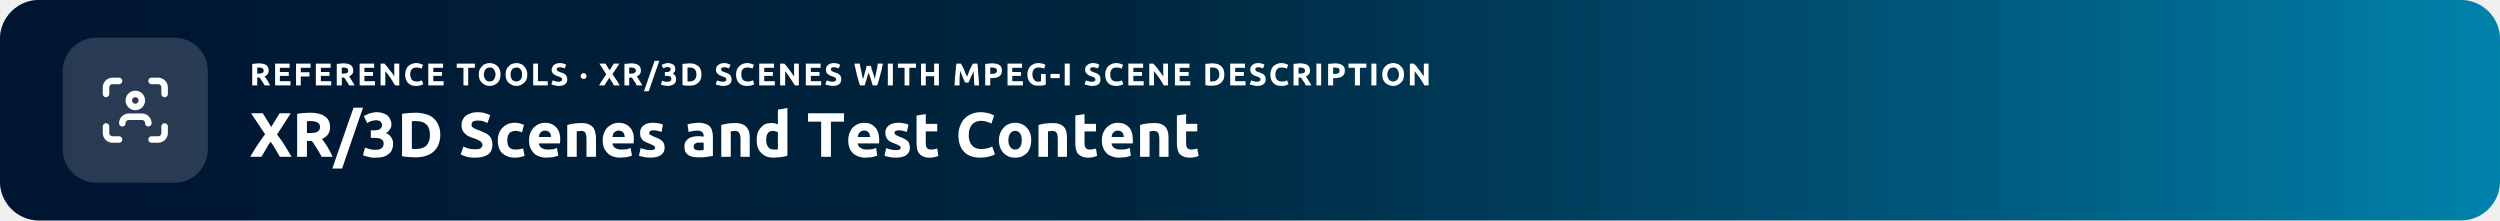
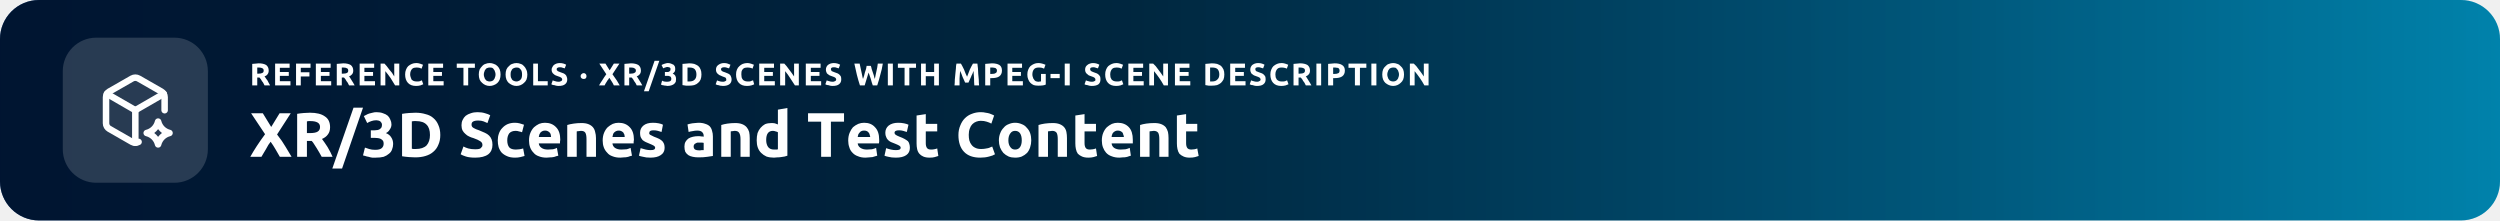
<svg xmlns="http://www.w3.org/2000/svg" width="896" height="79" viewBox="0 0 896 79" role="img" aria-label="Reference Tools · XR/3D Scenes with MPEG-I Scene Description: XR/3D Scenes and Test Content">
  <defs>
    <linearGradient id="brand" x1="0" y1="0" x2="1" y2="0">
      <stop offset="0" stop-color="#003580" />
      <stop offset="1" stop-color="#00a0d2" />
    </linearGradient>
    <linearGradient id="shade" x1="0" y1="0" x2="1" y2="0">
      <stop offset="0" stop-color="#000" stop-opacity="0.62" />
      <stop offset="0.45" stop-color="#000" stop-opacity="0.62" />
      <stop offset="1" stop-color="#000" stop-opacity="0.18" />
    </linearGradient>
    <clipPath id="card">
      <rect width="896" height="79" rx="14" />
    </clipPath>
  </defs>
  <g clip-path="url(#card)">
    <rect width="896" height="79" fill="url(#brand)" />
    <rect width="896" height="79" fill="url(#shade)" />
  </g>
  <rect x="22.5" y="13.5" width="52" height="52" rx="12" fill="#fff" fill-opacity="0.16" />
  <g transform="translate(34.5 25.5) scale(1.16667)" fill="none" stroke="#fff" stroke-width="2" stroke-linecap="round" stroke-linejoin="round">
-     <path d="M10 9a2 2 0 1 0 4 0a2 2 0 0 0 -4 0" />
-     <path d="M8 16a2 2 0 0 1 2 -2h4a2 2 0 0 1 2 2" />
-     <path d="M3 7v-2a2 2 0 0 1 2 -2h2" />
-     <path d="M3 17v2a2 2 0 0 0 2 2h2" />
-     <path d="M17 3h2a2 2 0 0 1 2 2v2" />
-     <path d="M17 21h2a2 2 0 0 0 2 -2v-2" />
+     <path d="M21 12v-4.01a1.98 1.98 0 0 0 -1 -1.717l-7 -4.008a2.02 2.02 0 0 0 -2 0l-7 4.008c-.619 .355 -1 1.01 -1 1.718v8.018c0 .709 .381 1.363 1 1.717l7 4.008c.62 .354 1.38 .354 2 0" />
+     <path d="M12 22v-10" />
+     <path d="M12 12l8.73 -5.04" />
+     <path d="M3.27 6.96l8.73 5.04" />
+     <path d="M19 22.5a4.75 4.75 0 0 1 3.5 -3.5a4.75 4.75 0 0 1 -3.5 -3.5a4.75 4.75 0 0 1 -3.5 3.5a4.75 4.75 0 0 1 3.5 3.5" />
  </g>
  <path d="M92.7 22.7Q94.4 22.7 95.4 23.3Q96.3 24 96.3 25.3Q96.3 26.1 95.9 26.6Q95.6 27.1 94.8 27.4Q95.1 27.7 95.3 28.1Q95.6 28.5 95.9 28.9Q96.1 29.3 96.3 29.7Q96.6 30.2 96.8 30.6H94.8Q94.6 30.2 94.4 29.8Q94.2 29.4 93.9 29.1Q93.7 28.7 93.5 28.4Q93.2 28 93 27.8H92.2V30.6H90.4V22.9Q91 22.8 91.6 22.8Q92.2 22.7 92.7 22.7ZM92.8 24.2Q92.6 24.2 92.4 24.2Q92.3 24.2 92.2 24.2V26.4H92.7Q93.6 26.4 94.1 26.1Q94.5 25.9 94.5 25.3Q94.5 24.7 94.1 24.5Q93.6 24.2 92.8 24.2Z M98.6 30.6V22.8H103.8V24.3H100.3V25.8H103.5V27.2H100.3V29.1H104.1V30.6Z M106.1 30.6V22.8H111.3V24.3H107.8V25.9H110.9V27.4H107.8V30.6Z M113.2 30.6V22.8H118.5V24.3H115V25.8H118.1V27.2H115V29.1H118.7V30.6Z M123 22.7Q124.7 22.7 125.7 23.3Q126.6 24 126.6 25.3Q126.6 26.1 126.2 26.6Q125.8 27.1 125.1 27.4Q125.4 27.7 125.6 28.1Q125.9 28.5 126.1 28.9Q126.4 29.3 126.6 29.7Q126.9 30.2 127.1 30.6H125.1Q124.9 30.2 124.7 29.8Q124.5 29.4 124.2 29.1Q124 28.7 123.8 28.4Q123.5 28 123.3 27.8H122.5V30.6H120.7V22.9Q121.3 22.8 121.9 22.8Q122.5 22.7 123 22.7ZM123.1 24.2Q122.9 24.2 122.7 24.2Q122.6 24.2 122.5 24.2V26.4H122.9Q123.9 26.4 124.4 26.1Q124.8 25.9 124.8 25.3Q124.8 24.7 124.4 24.5Q123.9 24.2 123.1 24.2Z M128.9 30.6V22.8H134.1V24.3H130.6V25.8H133.7V27.2H130.6V29.1H134.4V30.6Z M141.6 30.6Q140.8 29.3 140 28Q139.1 26.7 138.1 25.5V30.6H136.4V22.8H137.8Q138.2 23.2 138.6 23.7Q139.1 24.3 139.5 24.9Q140 25.5 140.5 26.1Q140.9 26.8 141.3 27.4V22.8H143.1V30.6Z M149.1 30.8Q147.2 30.8 146.2 29.7Q145.2 28.6 145.2 26.7Q145.2 25.7 145.5 25Q145.8 24.2 146.3 23.7Q146.9 23.2 147.6 22.9Q148.3 22.6 149.2 22.6Q149.7 22.6 150.1 22.7Q150.5 22.8 150.8 22.9Q151.1 23 151.3 23.1Q151.5 23.2 151.6 23.2L151.1 24.6Q150.7 24.4 150.3 24.3Q149.8 24.2 149.2 24.2Q148.8 24.2 148.4 24.3Q148 24.4 147.7 24.7Q147.4 25 147.2 25.5Q147 26 147 26.7Q147 27.2 147.2 27.7Q147.3 28.1 147.5 28.5Q147.8 28.8 148.2 29Q148.7 29.2 149.3 29.2Q149.6 29.2 149.9 29.2Q150.3 29.1 150.5 29.1Q150.7 29 150.9 28.9Q151.1 28.8 151.2 28.8L151.7 30.2Q151.3 30.4 150.7 30.6Q150 30.8 149.1 30.8Z M153.5 30.6V22.8H158.8V24.3H155.3V25.8H158.4V27.2H155.3V29.1H159V30.6Z M170.2 22.8V24.3H167.8V30.6H166.1V24.3H163.7V22.8Z M173.4 26.7Q173.4 27.3 173.6 27.7Q173.7 28.2 174 28.5Q174.2 28.9 174.6 29Q175 29.2 175.5 29.2Q176 29.2 176.4 29Q176.8 28.9 177 28.5Q177.3 28.2 177.4 27.7Q177.6 27.3 177.6 26.7Q177.6 26.1 177.4 25.7Q177.3 25.2 177 24.9Q176.8 24.5 176.4 24.3Q176 24.2 175.5 24.2Q175 24.2 174.6 24.4Q174.2 24.5 174 24.9Q173.7 25.2 173.6 25.7Q173.4 26.1 173.4 26.7ZM179.4 26.7Q179.4 27.7 179.1 28.5Q178.8 29.2 178.3 29.7Q177.8 30.2 177 30.5Q176.3 30.8 175.5 30.8Q174.7 30.8 174 30.5Q173.3 30.2 172.8 29.7Q172.2 29.2 171.9 28.5Q171.6 27.7 171.6 26.7Q171.6 25.7 171.9 24.9Q172.3 24.2 172.8 23.7Q173.3 23.1 174 22.9Q174.7 22.6 175.5 22.6Q176.3 22.6 177 22.9Q177.7 23.1 178.3 23.7Q178.8 24.2 179.1 24.9Q179.4 25.7 179.4 26.7Z M183 26.7Q183 27.3 183.1 27.7Q183.3 28.2 183.5 28.5Q183.8 28.9 184.2 29Q184.6 29.2 185.1 29.2Q185.6 29.2 185.9 29Q186.3 28.9 186.6 28.5Q186.9 28.2 187 27.7Q187.1 27.3 187.1 26.7Q187.1 26.1 187 25.7Q186.9 25.2 186.6 24.9Q186.3 24.5 185.9 24.3Q185.6 24.2 185.1 24.2Q184.6 24.2 184.2 24.4Q183.8 24.5 183.5 24.9Q183.3 25.2 183.1 25.7Q183 26.1 183 26.7ZM189 26.7Q189 27.7 188.7 28.5Q188.4 29.2 187.8 29.7Q187.3 30.2 186.6 30.5Q185.9 30.8 185.1 30.8Q184.3 30.8 183.6 30.5Q182.9 30.2 182.3 29.7Q181.8 29.2 181.5 28.5Q181.2 27.7 181.2 26.7Q181.2 25.7 181.5 24.9Q181.8 24.2 182.4 23.7Q182.9 23.1 183.6 22.9Q184.3 22.6 185.1 22.6Q185.9 22.6 186.6 22.9Q187.3 23.1 187.8 23.7Q188.3 24.2 188.6 24.9Q189 25.7 189 26.7Z M196.3 29.1V30.6H191.1V22.8H192.8V29.1Z M200.2 29.3Q200.6 29.3 200.8 29.2Q201.1 29.1 201.2 29Q201.4 28.9 201.4 28.8Q201.5 28.6 201.5 28.5Q201.5 28.1 201.1 27.8Q200.8 27.6 199.9 27.3Q199.5 27.1 199.1 27Q198.7 26.8 198.4 26.5Q198.1 26.3 197.9 25.9Q197.7 25.5 197.7 25Q197.7 24.4 198 24Q198.2 23.6 198.5 23.3Q198.9 23 199.4 22.8Q200 22.6 200.6 22.6Q201.4 22.6 202 22.8Q202.6 23 202.9 23.2L202.4 24.5Q202.1 24.4 201.7 24.3Q201.3 24.1 200.7 24.1Q200.1 24.1 199.8 24.3Q199.5 24.5 199.5 24.8Q199.5 25 199.6 25.2Q199.8 25.3 199.9 25.5Q200.1 25.6 200.4 25.7Q200.6 25.8 200.9 25.9Q201.5 26.1 202 26.3Q202.4 26.5 202.7 26.8Q203 27.1 203.1 27.5Q203.3 27.9 203.3 28.5Q203.3 29.6 202.5 30.2Q201.8 30.8 200.2 30.8Q199.7 30.8 199.3 30.7Q198.9 30.6 198.6 30.5Q198.2 30.5 198 30.4Q197.8 30.3 197.6 30.2L198.1 28.8Q198.5 29 199 29.1Q199.5 29.3 200.2 29.3Z M210.2 27.3Q210.2 27.8 209.9 28.1Q209.6 28.3 209.2 28.3Q208.8 28.3 208.5 28.1Q208.1 27.8 208.1 27.3Q208.1 26.8 208.5 26.5Q208.8 26.2 209.2 26.2Q209.6 26.2 209.9 26.5Q210.2 26.8 210.2 27.3Z M220 30.6Q219.7 29.9 219.3 29.3Q218.9 28.6 218.4 27.9Q218.2 28.1 218 28.5Q217.7 28.8 217.5 29.2Q217.3 29.6 217 30Q216.8 30.4 216.7 30.6H214.7Q215.2 29.7 215.9 28.7Q216.5 27.7 217.3 26.6L214.8 22.8H217L218.5 25.2L220 22.8H222L219.5 26.6Q220.4 27.8 221.1 28.9Q221.7 29.9 222.1 30.6Z M226.1 22.7Q227.8 22.7 228.8 23.3Q229.7 24 229.7 25.3Q229.7 26.1 229.3 26.6Q228.9 27.1 228.2 27.4Q228.5 27.7 228.7 28.1Q229 28.5 229.2 28.9Q229.5 29.3 229.7 29.7Q230 30.2 230.2 30.6H228.2Q228 30.2 227.8 29.8Q227.5 29.4 227.3 29.1Q227.1 28.7 226.9 28.4Q226.6 28 226.4 27.8H225.5V30.6H223.8V22.9Q224.4 22.8 225 22.8Q225.6 22.7 226.1 22.7ZM226.2 24.2Q226 24.2 225.8 24.2Q225.7 24.2 225.5 24.2V26.4H226Q227 26.4 227.4 26.1Q227.9 25.9 227.9 25.3Q227.9 24.7 227.4 24.5Q227 24.2 226.2 24.2Z M232.5 32.7H230.8L234.6 21.8H236.3Z M239.2 30.8Q238.9 30.8 238.6 30.7Q238.2 30.7 237.9 30.6Q237.6 30.6 237.3 30.5Q237.1 30.4 236.9 30.3L237.3 28.9Q237.6 29.1 238 29.2Q238.5 29.3 239.1 29.3Q239.9 29.3 240.3 29Q240.6 28.8 240.6 28.3Q240.6 28 240.5 27.8Q240.4 27.5 240.2 27.4Q239.9 27.3 239.6 27.2Q239.3 27.2 239 27.2H238.3V25.8H239.1Q239.3 25.8 239.5 25.8Q239.8 25.7 239.9 25.6Q240.1 25.5 240.2 25.3Q240.3 25.2 240.3 24.9Q240.3 24.7 240.3 24.5Q240.2 24.3 240 24.2Q239.9 24.1 239.7 24.1Q239.5 24 239.3 24Q238.8 24 238.4 24.2Q238 24.3 237.7 24.5L237.1 23.3Q237.3 23.2 237.5 23.1Q237.7 23 238 22.9Q238.3 22.8 238.7 22.7Q239 22.6 239.4 22.6Q240 22.6 240.5 22.8Q241 23 241.4 23.2Q241.7 23.5 241.9 23.9Q242 24.3 242 24.8Q242 25.3 241.8 25.7Q241.5 26.1 241.1 26.4Q241.7 26.6 242 27.1Q242.3 27.6 242.3 28.3Q242.3 28.8 242.2 29.3Q242 29.7 241.6 30.1Q241.2 30.4 240.6 30.6Q240 30.8 239.2 30.8Z M246.4 29.2Q246.5 29.2 246.7 29.2Q246.8 29.2 247 29.2Q248.4 29.2 249 28.5Q249.6 27.9 249.6 26.7Q249.6 25.5 249 24.8Q248.4 24.2 247.1 24.2Q246.9 24.2 246.7 24.2Q246.5 24.2 246.4 24.2ZM251.4 26.7Q251.4 27.7 251.1 28.5Q250.8 29.2 250.2 29.7Q249.7 30.2 248.8 30.5Q248 30.7 247 30.7Q246.5 30.7 245.9 30.7Q245.2 30.6 244.6 30.5V22.9Q245.2 22.8 245.9 22.8Q246.5 22.7 247 22.7Q248 22.7 248.8 22.9Q249.6 23.2 250.2 23.6Q250.8 24.1 251.1 24.9Q251.4 25.6 251.4 26.7Z M259.1 29.3Q259.5 29.3 259.7 29.2Q259.9 29.1 260.1 29Q260.2 28.9 260.3 28.8Q260.3 28.6 260.3 28.5Q260.3 28.1 260 27.8Q259.6 27.6 258.7 27.3Q258.4 27.1 258 27Q257.6 26.8 257.3 26.5Q257 26.3 256.8 25.9Q256.6 25.5 256.6 25Q256.6 24.4 256.8 24Q257 23.6 257.4 23.3Q257.8 23 258.3 22.8Q258.8 22.6 259.5 22.6Q260.3 22.6 260.8 22.8Q261.4 23 261.8 23.2L261.3 24.5Q261 24.4 260.6 24.3Q260.2 24.1 259.6 24.1Q259 24.1 258.7 24.3Q258.4 24.5 258.4 24.8Q258.4 25 258.5 25.2Q258.6 25.3 258.8 25.5Q259 25.6 259.2 25.7Q259.5 25.8 259.8 25.9Q260.4 26.1 260.8 26.3Q261.3 26.5 261.6 26.8Q261.9 27.1 262 27.5Q262.2 27.9 262.2 28.5Q262.2 29.6 261.4 30.2Q260.6 30.8 259.1 30.8Q258.6 30.8 258.1 30.7Q257.7 30.6 257.4 30.5Q257.1 30.5 256.9 30.4Q256.6 30.3 256.5 30.2L257 28.8Q257.3 29 257.8 29.1Q258.3 29.3 259.1 29.3Z M267.7 30.8Q265.8 30.8 264.8 29.7Q263.8 28.6 263.8 26.7Q263.8 25.7 264.1 25Q264.4 24.2 265 23.7Q265.5 23.2 266.2 22.9Q267 22.6 267.8 22.6Q268.3 22.6 268.7 22.7Q269.1 22.8 269.4 22.9Q269.7 23 269.9 23.1Q270.1 23.2 270.2 23.2L269.7 24.6Q269.4 24.4 268.9 24.3Q268.4 24.2 267.8 24.2Q267.4 24.2 267 24.3Q266.6 24.4 266.3 24.7Q266 25 265.8 25.5Q265.7 26 265.7 26.7Q265.7 27.2 265.8 27.7Q265.9 28.1 266.2 28.5Q266.4 28.8 266.9 29Q267.3 29.2 267.9 29.2Q268.3 29.2 268.6 29.2Q268.9 29.1 269.1 29.1Q269.4 29 269.5 28.9Q269.7 28.8 269.9 28.8L270.3 30.2Q270 30.4 269.3 30.6Q268.6 30.8 267.7 30.8Z M272.1 30.6V22.8H277.4V24.3H273.9V25.8H277V27.2H273.9V29.1H277.7V30.6Z M284.9 30.6Q284.1 29.3 283.2 28Q282.4 26.7 281.4 25.5V30.6H279.6V22.8H281.1Q281.4 23.2 281.9 23.7Q282.3 24.3 282.8 24.9Q283.3 25.5 283.7 26.1Q284.2 26.8 284.6 27.4V22.8H286.3V30.6Z M288.8 30.6V22.8H294.1V24.3H290.6V25.8H293.7V27.2H290.6V29.1H294.3V30.6Z M298.4 29.3Q298.8 29.3 299 29.2Q299.3 29.1 299.4 29Q299.6 28.9 299.6 28.8Q299.7 28.6 299.7 28.5Q299.7 28.1 299.3 27.8Q299 27.6 298.1 27.3Q297.7 27.1 297.3 27Q297 26.8 296.6 26.5Q296.3 26.3 296.2 25.9Q296 25.5 296 25Q296 24.4 296.2 24Q296.4 23.6 296.7 23.3Q297.1 23 297.6 22.8Q298.2 22.6 298.8 22.6Q299.6 22.6 300.2 22.8Q300.8 23 301.1 23.2L300.6 24.5Q300.3 24.4 299.9 24.3Q299.5 24.1 298.9 24.1Q298.3 24.1 298 24.3Q297.8 24.5 297.8 24.8Q297.8 25 297.9 25.2Q298 25.3 298.1 25.5Q298.3 25.6 298.6 25.7Q298.8 25.8 299.1 25.9Q299.7 26.1 300.2 26.3Q300.6 26.5 300.9 26.8Q301.2 27.1 301.4 27.5Q301.5 27.9 301.5 28.5Q301.5 29.6 300.7 30.2Q300 30.8 298.4 30.8Q297.9 30.8 297.5 30.7Q297.1 30.6 296.8 30.5Q296.4 30.5 296.2 30.4Q296 30.3 295.8 30.2L296.3 28.8Q296.7 29 297.2 29.1Q297.7 29.3 298.4 29.3Z M312.1 23.6Q312.3 24.1 312.4 24.7Q312.6 25.3 312.8 25.9Q313 26.5 313.2 27.1Q313.4 27.7 313.5 28.3Q313.7 27.7 313.8 27Q314 26.3 314.1 25.6Q314.3 24.9 314.4 24.2Q314.5 23.5 314.6 22.8H316.4Q316.1 24.8 315.5 26.8Q315 28.8 314.4 30.6H312.8Q312.4 29.5 312.1 28.3Q311.7 27.1 311.3 26Q311 27.1 310.6 28.3Q310.2 29.5 309.9 30.6H308.2Q307.6 28.8 307.1 26.8Q306.6 24.8 306.2 22.8H308.1Q308.2 23.5 308.4 24.2Q308.5 24.9 308.7 25.6Q308.8 26.3 309 27Q309.1 27.7 309.3 28.3Q309.5 27.7 309.7 27.1Q309.9 26.5 310 25.9Q310.2 25.2 310.4 24.7Q310.5 24.1 310.6 23.6Z M318.2 22.8H320V30.6H318.2Z M328.3 22.8V24.3H325.9V30.6H324.2V24.3H321.8V22.8Z M334.8 22.8H336.5V30.6H334.8V27.3H331.8V30.6H330.1V22.8H331.8V25.8H334.8Z M344.4 22.8Q344.6 23.2 344.9 23.7Q345.2 24.3 345.5 24.9Q345.7 25.5 346 26.2Q346.3 26.9 346.6 27.5Q346.8 26.9 347.1 26.2Q347.4 25.5 347.6 24.9Q347.9 24.3 348.2 23.7Q348.5 23.2 348.7 22.8H350.3Q350.4 23.6 350.5 24.5Q350.6 25.5 350.6 26.5Q350.7 27.6 350.8 28.6Q350.8 29.7 350.9 30.6H349.2Q349.1 29.5 349.1 28.1Q349 26.8 348.9 25.4Q348.7 25.9 348.5 26.5Q348.2 27 348 27.6Q347.7 28.2 347.5 28.7Q347.3 29.2 347.1 29.6H345.9Q345.7 29.2 345.5 28.7Q345.3 28.2 345 27.6Q344.8 27 344.6 26.5Q344.3 25.9 344.1 25.4Q344 26.8 343.9 28.1Q343.9 29.5 343.9 30.6H342.1Q342.2 29.7 342.2 28.6Q342.3 27.6 342.4 26.5Q342.5 25.5 342.6 24.5Q342.6 23.6 342.8 22.8Z M355.5 22.7Q357.2 22.7 358.2 23.3Q359.1 23.9 359.1 25.3Q359.1 26.7 358.1 27.4Q357.2 28 355.4 28H354.9V30.6H353.1V22.9Q353.7 22.8 354.3 22.8Q355 22.7 355.5 22.7ZM355.6 24.2Q355.4 24.2 355.2 24.2Q355 24.2 354.9 24.2V26.5H355.4Q356.4 26.5 356.8 26.2Q357.3 26 357.3 25.3Q357.3 25 357.2 24.8Q357 24.6 356.8 24.4Q356.6 24.3 356.3 24.3Q356 24.2 355.6 24.2Z M361.1 30.6V22.8H366.3V24.3H362.8V25.8H365.9V27.2H362.8V29.1H366.6V30.6Z M372.3 24.2Q371.1 24.2 370.6 24.8Q370 25.5 370 26.7Q370 27.3 370.2 27.7Q370.3 28.2 370.6 28.5Q370.8 28.9 371.2 29.1Q371.7 29.3 372.2 29.3Q372.5 29.3 372.7 29.2Q372.9 29.2 373.1 29.2V26.5H374.8V30.3Q374.5 30.5 373.8 30.6Q373.1 30.7 372.1 30.7Q371.2 30.7 370.5 30.5Q369.8 30.2 369.3 29.7Q368.8 29.2 368.5 28.4Q368.2 27.7 368.2 26.7Q368.2 25.7 368.5 25Q368.8 24.2 369.3 23.7Q369.9 23.2 370.6 22.9Q371.3 22.6 372.1 22.6Q372.7 22.6 373.1 22.7Q373.6 22.8 373.9 22.9Q374.2 23 374.4 23.1Q374.6 23.2 374.7 23.2L374.2 24.6Q373.8 24.4 373.4 24.3Q372.9 24.2 372.3 24.2Z M376.5 26.5H379.8V28H376.5Z M381.6 22.8H383.4V30.6H381.6Z M391.3 29.3Q391.7 29.3 392 29.2Q392.2 29.1 392.4 29Q392.5 28.9 392.6 28.8Q392.6 28.6 392.6 28.5Q392.6 28.1 392.2 27.8Q391.9 27.6 391 27.3Q390.6 27.1 390.2 27Q389.9 26.8 389.6 26.5Q389.3 26.3 389.1 25.9Q388.9 25.5 388.9 25Q388.9 24.4 389.1 24Q389.3 23.6 389.7 23.3Q390 23 390.6 22.8Q391.1 22.6 391.7 22.6Q392.5 22.6 393.1 22.8Q393.7 23 394 23.2L393.5 24.5Q393.2 24.4 392.8 24.3Q392.4 24.1 391.9 24.1Q391.2 24.1 390.9 24.3Q390.7 24.5 390.7 24.8Q390.7 25 390.8 25.2Q390.9 25.3 391.1 25.5Q391.2 25.6 391.5 25.7Q391.7 25.8 392 25.9Q392.6 26.1 393.1 26.3Q393.5 26.5 393.8 26.8Q394.1 27.1 394.3 27.5Q394.4 27.9 394.4 28.5Q394.4 29.6 393.7 30.2Q392.9 30.8 391.3 30.8Q390.8 30.8 390.4 30.7Q390 30.6 389.7 30.5Q389.4 30.5 389.1 30.4Q388.9 30.3 388.7 30.2L389.2 28.8Q389.6 29 390.1 29.1Q390.6 29.3 391.3 29.3Z M400 30.8Q398.1 30.8 397.1 29.7Q396.1 28.6 396.1 26.7Q396.1 25.7 396.4 25Q396.7 24.2 397.2 23.7Q397.8 23.2 398.5 22.9Q399.2 22.6 400.1 22.6Q400.6 22.6 401 22.7Q401.4 22.8 401.7 22.9Q402 23 402.2 23.1Q402.4 23.2 402.5 23.2L402 24.6Q401.6 24.4 401.2 24.3Q400.7 24.2 400.1 24.2Q399.7 24.2 399.3 24.3Q398.9 24.4 398.6 24.7Q398.3 25 398.1 25.5Q397.9 26 397.9 26.7Q397.9 27.2 398 27.7Q398.2 28.1 398.4 28.5Q398.7 28.8 399.1 29Q399.6 29.2 400.2 29.2Q400.5 29.2 400.8 29.2Q401.1 29.1 401.4 29.1Q401.6 29 401.8 28.9Q402 28.8 402.1 28.8L402.6 30.2Q402.2 30.4 401.6 30.6Q400.9 30.8 400 30.8Z M404.4 30.6V22.8H409.7V24.3H406.2V25.8H409.3V27.2H406.2V29.1H409.9V30.6Z M417.1 30.6Q416.4 29.3 415.5 28Q414.6 26.7 413.6 25.5V30.6H411.9V22.8H413.3Q413.7 23.2 414.2 23.7Q414.6 24.3 415.1 24.9Q415.5 25.5 416 26.1Q416.5 26.8 416.9 27.4V22.8H418.6V30.6Z M421.1 30.6V22.8H426.3V24.3H422.8V25.8H426V27.2H422.8V29.1H426.6V30.6Z M433.7 29.2Q433.8 29.2 434 29.2Q434.2 29.2 434.4 29.2Q435.7 29.2 436.3 28.5Q437 27.9 437 26.7Q437 25.5 436.4 24.8Q435.8 24.2 434.4 24.2Q434.3 24.2 434.1 24.2Q433.9 24.2 433.7 24.2ZM438.8 26.7Q438.8 27.7 438.5 28.5Q438.1 29.2 437.6 29.7Q437 30.2 436.2 30.5Q435.3 30.7 434.3 30.7Q433.8 30.7 433.2 30.7Q432.6 30.6 432 30.5V22.9Q432.6 22.8 433.2 22.8Q433.9 22.7 434.3 22.7Q435.3 22.7 436.2 22.9Q437 23.2 437.6 23.6Q438.1 24.1 438.5 24.9Q438.8 25.6 438.8 26.7Z M440.9 30.6V22.8H446.2V24.3H442.7V25.8H445.8V27.2H442.7V29.1H446.4V30.6Z M450.5 29.3Q450.9 29.3 451.1 29.2Q451.4 29.1 451.5 29Q451.7 28.9 451.7 28.8Q451.8 28.6 451.8 28.5Q451.8 28.1 451.4 27.8Q451.1 27.6 450.2 27.3Q449.8 27.1 449.4 27Q449.1 26.8 448.7 26.5Q448.4 26.3 448.3 25.9Q448.1 25.5 448.1 25Q448.1 24.4 448.3 24Q448.5 23.6 448.8 23.3Q449.2 23 449.7 22.8Q450.3 22.6 450.9 22.6Q451.7 22.6 452.3 22.8Q452.9 23 453.2 23.2L452.7 24.5Q452.4 24.4 452 24.3Q451.6 24.1 451 24.1Q450.4 24.1 450.1 24.3Q449.9 24.5 449.9 24.8Q449.9 25 450 25.2Q450.1 25.3 450.2 25.5Q450.4 25.6 450.7 25.7Q450.9 25.8 451.2 25.9Q451.8 26.1 452.3 26.3Q452.7 26.5 453 26.8Q453.3 27.1 453.5 27.5Q453.6 27.9 453.6 28.5Q453.6 29.6 452.8 30.2Q452.1 30.8 450.5 30.8Q450 30.8 449.6 30.7Q449.2 30.6 448.9 30.5Q448.5 30.5 448.3 30.4Q448.1 30.3 447.9 30.2L448.4 28.8Q448.8 29 449.3 29.1Q449.8 29.3 450.5 29.3Z M459.2 30.8Q457.3 30.8 456.3 29.7Q455.3 28.6 455.3 26.7Q455.3 25.7 455.6 25Q455.9 24.2 456.4 23.7Q457 23.2 457.7 22.9Q458.4 22.6 459.3 22.6Q459.8 22.6 460.2 22.7Q460.6 22.8 460.9 22.9Q461.2 23 461.4 23.1Q461.6 23.2 461.7 23.2L461.2 24.6Q460.8 24.4 460.3 24.3Q459.9 24.2 459.3 24.2Q458.8 24.2 458.5 24.3Q458.1 24.4 457.8 24.7Q457.5 25 457.3 25.5Q457.1 26 457.1 26.7Q457.1 27.2 457.2 27.7Q457.4 28.1 457.6 28.5Q457.9 28.8 458.3 29Q458.7 29.2 459.3 29.2Q459.7 29.2 460 29.2Q460.3 29.1 460.6 29.1Q460.8 29 461 28.9Q461.2 28.8 461.3 28.8L461.8 30.2Q461.4 30.4 460.8 30.6Q460.1 30.8 459.2 30.8Z M465.9 22.7Q467.6 22.7 468.6 23.3Q469.5 24 469.5 25.3Q469.5 26.1 469.1 26.6Q468.7 27.1 468 27.4Q468.3 27.7 468.5 28.1Q468.8 28.5 469 28.9Q469.3 29.3 469.5 29.7Q469.8 30.2 470 30.6H468Q467.8 30.2 467.6 29.8Q467.4 29.4 467.1 29.1Q466.9 28.7 466.7 28.4Q466.4 28 466.2 27.8H465.4V30.6H463.6V22.9Q464.2 22.8 464.8 22.8Q465.4 22.7 465.9 22.7ZM466 24.2Q465.8 24.2 465.6 24.2Q465.5 24.2 465.4 24.2V26.4H465.8Q466.8 26.4 467.3 26.1Q467.7 25.9 467.7 25.3Q467.7 24.7 467.3 24.5Q466.8 24.2 466 24.2Z M471.8 22.8H473.5V30.6H471.8Z M478.3 22.7Q480.1 22.7 481 23.3Q482 23.9 482 25.3Q482 26.7 481 27.4Q480.1 28 478.3 28H477.8V30.6H476V22.9Q476.6 22.8 477.2 22.8Q477.9 22.7 478.3 22.7ZM478.5 24.2Q478.3 24.2 478.1 24.2Q477.9 24.2 477.8 24.2V26.5H478.3Q479.2 26.5 479.7 26.2Q480.1 26 480.1 25.3Q480.1 25 480 24.8Q479.9 24.6 479.7 24.4Q479.5 24.3 479.2 24.3Q478.8 24.2 478.5 24.2Z M489.7 22.8V24.3H487.4V30.6H485.6V24.3H483.3V22.8Z M491.5 22.8H493.3V30.6H491.5Z M497.2 26.7Q497.2 27.3 497.4 27.7Q497.5 28.2 497.8 28.5Q498 28.9 498.4 29Q498.8 29.2 499.3 29.2Q499.8 29.2 500.2 29Q500.5 28.9 500.8 28.5Q501.1 28.2 501.2 27.7Q501.4 27.3 501.4 26.7Q501.4 26.1 501.2 25.7Q501.1 25.2 500.8 24.9Q500.5 24.5 500.2 24.3Q499.8 24.2 499.3 24.2Q498.8 24.2 498.4 24.4Q498 24.5 497.8 24.9Q497.5 25.2 497.4 25.7Q497.2 26.1 497.2 26.7ZM503.2 26.7Q503.2 27.7 502.9 28.5Q502.6 29.2 502 29.7Q501.5 30.2 500.8 30.5Q500.1 30.8 499.3 30.8Q498.5 30.8 497.8 30.5Q497.1 30.2 496.5 29.7Q496 29.2 495.7 28.5Q495.4 27.7 495.4 26.7Q495.4 25.7 495.7 24.9Q496 24.2 496.6 23.7Q497.1 23.1 497.8 22.9Q498.5 22.6 499.3 22.6Q500.1 22.6 500.8 22.9Q501.5 23.1 502 23.7Q502.6 24.2 502.9 24.9Q503.2 25.7 503.2 26.7Z M510.5 30.6Q509.8 29.3 508.9 28Q508 26.7 507 25.5V30.6H505.3V22.8H506.7Q507.1 23.2 507.6 23.7Q508 24.3 508.5 24.9Q508.9 25.5 509.4 26.1Q509.9 26.8 510.3 27.4V22.8H512V30.6Z" fill="#fff" />
  <path d="M100.3 56.2Q99.6 54.9 98.8 53.6Q98 52.2 97 50.8Q96.7 51.2 96.2 51.9Q95.8 52.7 95.3 53.5Q94.8 54.3 94.4 55Q93.9 55.8 93.7 56.2H89.7Q90.7 54.4 92 52.4Q93.3 50.4 95 48.1L90 40.6H94.2L97.2 45.5L100.2 40.6H104.2L99.3 48.2Q101.2 50.6 102.4 52.7Q103.7 54.8 104.5 56.2Z M111.1 40.4Q114.6 40.4 116.4 41.7Q118.3 42.9 118.3 45.6Q118.3 47.2 117.5 48.2Q116.8 49.2 115.4 49.8Q115.8 50.4 116.4 51.2Q116.9 51.9 117.4 52.7Q117.9 53.6 118.4 54.5Q118.8 55.3 119.2 56.2H115.3Q114.9 55.4 114.4 54.6Q114 53.9 113.5 53.1Q113.1 52.4 112.6 51.7Q112.2 51 111.7 50.5H110V56.2H106.5V40.8Q107.6 40.6 108.9 40.5Q110.1 40.4 111.1 40.4ZM111.3 43.4Q110.9 43.4 110.6 43.4Q110.3 43.5 110 43.5V47.7H111Q113 47.7 113.8 47.2Q114.7 46.7 114.7 45.5Q114.7 44.4 113.8 43.9Q112.9 43.4 111.3 43.4Z M122.6 60.4H119.1L126.7 38.6H130.1Z M134.7 56.5Q134.1 56.5 133.4 56.5Q132.7 56.4 132.1 56.2Q131.4 56.1 130.9 55.9Q130.4 55.8 130.1 55.7L130.8 52.9Q131.3 53.1 132.3 53.4Q133.2 53.7 134.5 53.7Q136.1 53.7 136.8 53.1Q137.5 52.5 137.5 51.5Q137.5 50.9 137.3 50.5Q137 50.1 136.5 49.8Q136.1 49.6 135.5 49.5Q134.9 49.4 134.2 49.4H132.9V46.7H134.3Q134.8 46.7 135.3 46.6Q135.8 46.5 136.1 46.3Q136.5 46 136.7 45.7Q136.9 45.3 136.9 44.7Q136.9 44.3 136.7 44Q136.5 43.7 136.3 43.5Q136 43.3 135.6 43.2Q135.2 43.1 134.9 43.1Q133.9 43.1 133.1 43.4Q132.2 43.7 131.6 44.1L130.4 41.6Q130.7 41.4 131.2 41.2Q131.7 40.9 132.3 40.7Q132.9 40.5 133.5 40.4Q134.2 40.2 134.9 40.2Q136.3 40.2 137.3 40.6Q138.3 40.9 139 41.5Q139.6 42.1 139.9 42.9Q140.3 43.7 140.3 44.6Q140.3 45.6 139.7 46.4Q139.2 47.3 138.3 47.7Q139.6 48.2 140.2 49.2Q140.9 50.2 140.9 51.6Q140.9 52.6 140.5 53.6Q140.2 54.5 139.4 55.1Q138.6 55.8 137.5 56.2Q136.3 56.5 134.7 56.5Z M147.6 53.3Q147.9 53.4 148.2 53.4Q148.5 53.4 149 53.4Q151.6 53.4 152.9 52.1Q154.1 50.7 154.1 48.4Q154.1 45.9 152.9 44.7Q151.7 43.4 149.1 43.4Q148.7 43.4 148.3 43.4Q148 43.4 147.6 43.5ZM157.8 48.4Q157.8 50.4 157.1 51.9Q156.5 53.4 155.3 54.4Q154.2 55.4 152.5 55.9Q150.9 56.4 148.8 56.4Q147.8 56.4 146.6 56.3Q145.3 56.2 144.1 56V40.8Q145.3 40.6 146.6 40.5Q148 40.4 148.9 40.4Q150.9 40.4 152.5 40.9Q154.2 41.3 155.3 42.3Q156.5 43.3 157.1 44.8Q157.8 46.3 157.8 48.4Z M170.3 53.5Q171.1 53.5 171.6 53.4Q172.1 53.3 172.3 53.1Q172.6 52.8 172.8 52.5Q172.9 52.3 172.9 51.9Q172.9 51.1 172.1 50.6Q171.4 50.1 169.7 49.5Q168.9 49.3 168.1 48.9Q167.4 48.6 166.8 48Q166.2 47.5 165.8 46.8Q165.4 46 165.4 44.9Q165.4 43.8 165.8 43Q166.2 42.1 166.9 41.5Q167.7 40.9 168.7 40.6Q169.8 40.2 171.1 40.2Q172.7 40.2 173.9 40.6Q175 40.9 175.7 41.3L174.7 44.1Q174.1 43.8 173.3 43.5Q172.5 43.2 171.4 43.2Q170.1 43.2 169.5 43.6Q169 43.9 169 44.7Q169 45.1 169.2 45.4Q169.4 45.7 169.8 45.9Q170.1 46.1 170.6 46.3Q171.1 46.5 171.7 46.7Q172.9 47.2 173.8 47.6Q174.7 48 175.3 48.6Q175.9 49.2 176.2 50Q176.5 50.8 176.5 51.9Q176.5 54.1 175 55.3Q173.4 56.5 170.3 56.5Q169.3 56.5 168.5 56.4Q167.6 56.3 167 56.1Q166.4 55.9 165.9 55.7Q165.4 55.5 165.1 55.3L166.1 52.5Q166.8 52.9 167.8 53.2Q168.9 53.5 170.3 53.5Z M178.4 50.3Q178.4 49 178.8 47.9Q179.2 46.7 180 45.9Q180.8 45 181.9 44.5Q183.1 44 184.5 44Q185.4 44 186.2 44.2Q187 44.4 187.8 44.7L187.1 47.4Q186.6 47.2 186 47.1Q185.5 46.9 184.8 46.9Q183.3 46.9 182.5 47.8Q181.8 48.8 181.8 50.3Q181.8 51.9 182.5 52.8Q183.2 53.6 184.9 53.6Q185.5 53.6 186.2 53.5Q186.9 53.4 187.5 53.2L188 55.9Q187.4 56.1 186.5 56.3Q185.6 56.5 184.6 56.5Q182.9 56.5 181.8 56Q180.6 55.5 179.8 54.7Q179.1 53.9 178.7 52.7Q178.4 51.6 178.4 50.3Z M189.6 50.4Q189.6 48.8 190.1 47.6Q190.6 46.4 191.4 45.6Q192.2 44.9 193.2 44.4Q194.2 44 195.3 44Q197.8 44 199.3 45.6Q200.8 47.1 200.8 50.1Q200.8 50.4 200.7 50.8Q200.7 51.1 200.7 51.4H193.1Q193.2 52.4 194.1 53Q194.9 53.6 196.4 53.6Q197.3 53.6 198.2 53.5Q199.1 53.3 199.6 53L200.1 55.8Q199.8 55.9 199.3 56Q198.9 56.2 198.3 56.3Q197.8 56.4 197.2 56.4Q196.5 56.5 195.9 56.5Q194.3 56.5 193.1 56Q191.9 55.6 191.2 54.7Q190.4 53.9 190 52.8Q189.6 51.7 189.6 50.4ZM197.5 49.1Q197.5 48.7 197.4 48.3Q197.3 47.8 197 47.5Q196.7 47.2 196.3 47Q195.9 46.8 195.4 46.8Q194.8 46.8 194.4 47Q194 47.2 193.7 47.5Q193.5 47.8 193.3 48.2Q193.2 48.7 193.1 49.1Z M203.3 44.8Q204.2 44.5 205.6 44.3Q206.9 44.1 208.4 44.1Q209.9 44.1 210.9 44.5Q211.9 44.9 212.5 45.6Q213.1 46.3 213.3 47.3Q213.6 48.3 213.6 49.5V56.2H210.2V49.9Q210.2 48.3 209.8 47.6Q209.4 46.9 208.2 46.9Q207.8 46.9 207.4 47Q207 47 206.7 47.1V56.2H203.3Z M216 50.4Q216 48.8 216.5 47.6Q217 46.4 217.8 45.6Q218.6 44.9 219.6 44.4Q220.6 44 221.7 44Q224.2 44 225.7 45.6Q227.2 47.1 227.2 50.1Q227.2 50.4 227.1 50.8Q227.1 51.1 227.1 51.4H219.5Q219.6 52.4 220.4 53Q221.3 53.6 222.7 53.6Q223.7 53.6 224.6 53.5Q225.4 53.3 226 53L226.5 55.8Q226.2 55.9 225.7 56Q225.3 56.2 224.7 56.3Q224.2 56.4 223.6 56.4Q222.9 56.5 222.3 56.5Q220.7 56.5 219.5 56Q218.3 55.6 217.6 54.7Q216.8 53.9 216.4 52.8Q216 51.7 216 50.4ZM223.9 49.1Q223.9 48.7 223.8 48.3Q223.6 47.8 223.4 47.5Q223.1 47.2 222.7 47Q222.3 46.8 221.8 46.8Q221.2 46.8 220.8 47Q220.4 47.2 220.1 47.5Q219.8 47.8 219.7 48.2Q219.6 48.7 219.5 49.1Z M233.1 53.8Q234.1 53.8 234.4 53.6Q234.8 53.4 234.8 52.9Q234.8 52.5 234.3 52.2Q233.8 51.9 232.8 51.5Q232 51.2 231.4 50.9Q230.8 50.6 230.3 50.2Q229.9 49.7 229.6 49.1Q229.4 48.5 229.4 47.6Q229.4 46 230.6 45Q231.8 44 234 44Q235.1 44 236.1 44.2Q237.1 44.4 237.6 44.7L237.1 47.3Q236.5 47.1 235.8 46.9Q235.1 46.7 234.2 46.7Q232.7 46.7 232.7 47.6Q232.7 47.8 232.7 48Q232.8 48.1 233 48.3Q233.2 48.4 233.6 48.6Q233.9 48.8 234.4 49Q235.5 49.4 236.3 49.8Q237 50.2 237.4 50.6Q237.8 51.1 238 51.6Q238.2 52.2 238.2 53Q238.2 54.7 236.8 55.6Q235.5 56.5 233.1 56.5Q231.5 56.5 230.5 56.2Q229.4 56 229 55.8L229.6 53.1Q230.5 53.4 231.4 53.6Q232.3 53.8 233.1 53.8Z M250.6 53.9Q251.1 53.9 251.5 53.8Q252 53.8 252.2 53.8V51.2Q252 51.2 251.6 51.1Q251.2 51.1 250.9 51.1Q250.4 51.1 250 51.1Q249.6 51.2 249.3 51.4Q249 51.5 248.8 51.8Q248.6 52.1 248.6 52.5Q248.6 53.2 249.1 53.6Q249.7 53.9 250.6 53.9ZM250.3 44Q251.8 44 252.8 44.4Q253.8 44.7 254.4 45.3Q255 46 255.2 46.9Q255.5 47.8 255.5 48.9V55.9Q254.7 56 253.5 56.2Q252.2 56.4 250.4 56.4Q249.2 56.4 248.3 56.2Q247.3 56 246.7 55.6Q246 55.1 245.6 54.4Q245.3 53.6 245.3 52.5Q245.3 51.5 245.7 50.8Q246.1 50.1 246.8 49.6Q247.5 49.2 248.4 49Q249.3 48.8 250.3 48.8Q250.9 48.8 251.4 48.9Q251.9 48.9 252.2 49V48.7Q252.2 47.9 251.7 47.4Q251.2 46.8 249.9 46.8Q249.1 46.8 248.2 47Q247.4 47.1 246.8 47.3L246.4 44.6Q246.7 44.5 247.1 44.4Q247.5 44.3 248.1 44.2Q248.6 44.2 249.1 44.1Q249.7 44 250.3 44Z M258.5 44.8Q259.4 44.5 260.7 44.3Q262.1 44.1 263.5 44.1Q265 44.1 266 44.5Q267 44.9 267.6 45.6Q268.2 46.3 268.5 47.3Q268.7 48.3 268.7 49.5V56.2H265.4V49.9Q265.4 48.3 264.9 47.6Q264.5 46.9 263.3 46.9Q263 46.9 262.6 47Q262.2 47 261.9 47.1V56.2H258.5Z M274.6 50.2Q274.6 51.7 275.3 52.7Q276 53.6 277.4 53.6Q277.8 53.6 278.2 53.6Q278.6 53.6 278.8 53.5V47.4Q278.5 47.2 278 47.1Q277.5 46.9 277 46.9Q274.6 46.9 274.6 50.2ZM282.2 55.8Q281.7 55.9 281.2 56.1Q280.6 56.2 279.9 56.3Q279.3 56.4 278.6 56.4Q278 56.5 277.4 56.5Q275.9 56.5 274.7 56.1Q273.6 55.6 272.8 54.8Q272 54 271.6 52.9Q271.2 51.8 271.2 50.3Q271.2 48.9 271.5 47.7Q271.9 46.6 272.6 45.8Q273.3 45 274.2 44.5Q275.2 44.1 276.5 44.1Q277.2 44.1 277.7 44.2Q278.3 44.4 278.8 44.6V39.3L282.2 38.7Z M302.5 40.6V43.6H297.8V56.2H294.3V43.6H289.6V40.6Z M304 50.4Q304 48.8 304.5 47.6Q305 46.4 305.7 45.6Q306.5 44.9 307.6 44.4Q308.6 44 309.7 44Q312.2 44 313.6 45.6Q315.1 47.1 315.1 50.1Q315.1 50.4 315.1 50.8Q315.1 51.1 315 51.4H307.4Q307.5 52.4 308.4 53Q309.3 53.6 310.7 53.6Q311.6 53.6 312.5 53.5Q313.4 53.3 314 53L314.4 55.8Q314.1 55.9 313.7 56Q313.2 56.2 312.7 56.3Q312.1 56.4 311.5 56.4Q310.9 56.5 310.2 56.5Q308.6 56.5 307.5 56Q306.3 55.6 305.5 54.7Q304.7 53.9 304.4 52.8Q304 51.7 304 50.4ZM311.9 49.1Q311.8 48.7 311.7 48.3Q311.6 47.8 311.3 47.5Q311.1 47.2 310.7 47Q310.3 46.8 309.7 46.8Q309.1 46.8 308.7 47Q308.3 47.2 308.1 47.5Q307.8 47.8 307.6 48.2Q307.5 48.7 307.4 49.1Z M321.1 53.8Q322 53.8 322.4 53.6Q322.8 53.4 322.8 52.9Q322.8 52.5 322.3 52.2Q321.8 51.9 320.8 51.5Q320 51.2 319.3 50.9Q318.7 50.6 318.3 50.2Q317.8 49.7 317.6 49.1Q317.3 48.5 317.3 47.6Q317.3 46 318.5 45Q319.8 44 321.9 44Q323 44 324 44.2Q325 44.4 325.6 44.7L325 47.3Q324.4 47.1 323.7 46.9Q323 46.7 322.2 46.7Q320.6 46.7 320.6 47.6Q320.6 47.8 320.7 48Q320.8 48.1 321 48.3Q321.2 48.4 321.5 48.6Q321.9 48.8 322.4 49Q323.5 49.4 324.2 49.8Q324.9 50.2 325.4 50.6Q325.8 51.1 325.9 51.6Q326.1 52.2 326.1 53Q326.1 54.7 324.8 55.6Q323.5 56.5 321.1 56.5Q319.5 56.5 318.4 56.2Q317.4 56 317 55.8L317.6 53.1Q318.4 53.4 319.3 53.6Q320.2 53.8 321.1 53.8Z M328.5 41.4 331.8 40.9V44.4H335.9V47.1H331.8V51.3Q331.8 52.4 332.2 53Q332.6 53.6 333.7 53.6Q334.3 53.6 334.8 53.5Q335.4 53.4 335.9 53.2L336.3 55.9Q335.7 56.1 335 56.3Q334.3 56.5 333.2 56.5Q331.8 56.5 330.9 56.1Q330 55.7 329.5 55.1Q328.9 54.4 328.7 53.4Q328.5 52.5 328.5 51.4Z M351.3 56.5Q347.5 56.5 345.5 54.4Q343.5 52.3 343.5 48.4Q343.5 46.5 344.2 44.9Q344.8 43.4 345.8 42.4Q346.9 41.3 348.3 40.8Q349.8 40.2 351.5 40.2Q352.5 40.2 353.3 40.4Q354.1 40.5 354.7 40.7Q355.3 40.9 355.7 41.1Q356.1 41.3 356.3 41.4L355.3 44.3Q354.6 43.9 353.6 43.6Q352.7 43.3 351.5 43.3Q350.7 43.3 349.9 43.6Q349.1 43.9 348.5 44.5Q347.9 45.1 347.6 46Q347.2 47 347.2 48.3Q347.2 49.4 347.4 50.3Q347.7 51.3 348.2 51.9Q348.7 52.6 349.6 53Q350.4 53.4 351.6 53.4Q352.4 53.4 353 53.3Q353.6 53.2 354.1 53.1Q354.6 53 354.9 52.8Q355.3 52.7 355.6 52.5L356.6 55.3Q355.8 55.8 354.5 56.1Q353.1 56.5 351.3 56.5Z M369.6 50.3Q369.6 51.6 369.2 52.8Q368.8 54 368.1 54.8Q367.3 55.6 366.2 56.1Q365.2 56.5 363.8 56.5Q362.5 56.5 361.5 56.1Q360.4 55.6 359.6 54.8Q358.9 54 358.4 52.8Q358 51.6 358 50.3Q358 48.9 358.5 47.7Q358.9 46.6 359.7 45.8Q360.4 44.9 361.5 44.5Q362.6 44 363.8 44Q365.1 44 366.2 44.5Q367.3 44.9 368 45.8Q368.8 46.6 369.2 47.7Q369.6 48.9 369.6 50.3ZM366.2 50.3Q366.2 48.7 365.6 47.8Q365 46.9 363.8 46.9Q362.7 46.9 362.1 47.8Q361.4 48.7 361.4 50.3Q361.4 51.8 362.1 52.7Q362.7 53.6 363.8 53.6Q365 53.6 365.6 52.7Q366.2 51.8 366.2 50.3Z M372.2 44.8Q373.1 44.5 374.4 44.3Q375.8 44.1 377.3 44.1Q378.8 44.1 379.8 44.5Q380.8 44.9 381.4 45.6Q382 46.3 382.2 47.3Q382.4 48.3 382.4 49.5V56.2H379.1V49.9Q379.1 48.3 378.7 47.6Q378.2 46.9 377.1 46.9Q376.7 46.9 376.3 47Q375.9 47 375.6 47.1V56.2H372.2Z M385.4 41.4 388.7 40.9V44.4H392.8V47.1H388.7V51.3Q388.7 52.4 389.1 53Q389.5 53.6 390.6 53.6Q391.1 53.6 391.7 53.5Q392.3 53.4 392.8 53.2L393.2 55.9Q392.6 56.1 391.9 56.3Q391.1 56.5 390.1 56.5Q388.7 56.5 387.8 56.1Q386.9 55.7 386.3 55.1Q385.8 54.4 385.6 53.4Q385.4 52.5 385.4 51.4Z M394.9 50.4Q394.9 48.8 395.4 47.6Q395.9 46.4 396.7 45.6Q397.5 44.9 398.5 44.4Q399.5 44 400.6 44Q403.1 44 404.6 45.6Q406 47.1 406 50.1Q406 50.4 406 50.8Q406 51.1 406 51.4H398.4Q398.5 52.4 399.3 53Q400.2 53.6 401.6 53.6Q402.5 53.6 403.4 53.5Q404.3 53.3 404.9 53L405.3 55.8Q405.1 55.9 404.6 56Q404.2 56.2 403.6 56.3Q403.1 56.4 402.4 56.4Q401.8 56.5 401.2 56.5Q399.6 56.5 398.4 56Q397.2 55.6 396.4 54.7Q395.7 53.9 395.3 52.8Q394.9 51.7 394.9 50.4ZM402.8 49.1Q402.8 48.7 402.6 48.3Q402.5 47.8 402.3 47.5Q402 47.2 401.6 47Q401.2 46.8 400.6 46.8Q400.1 46.8 399.7 47Q399.3 47.2 399 47.5Q398.7 47.8 398.6 48.2Q398.4 48.7 398.4 49.1Z M408.6 44.8Q409.5 44.5 410.8 44.3Q412.2 44.1 413.7 44.1Q415.2 44.1 416.2 44.5Q417.2 44.9 417.8 45.6Q418.3 46.3 418.6 47.3Q418.8 48.3 418.8 49.5V56.2H415.5V49.9Q415.5 48.3 415.1 47.6Q414.6 46.9 413.5 46.9Q413.1 46.9 412.7 47Q412.3 47 412 47.1V56.2H408.6Z M421.8 41.4 425.1 40.9V44.4H429.1V47.1H425.1V51.3Q425.1 52.4 425.5 53Q425.9 53.6 427 53.6Q427.5 53.6 428.1 53.5Q428.7 53.4 429.1 53.2L429.6 55.9Q429 56.1 428.3 56.3Q427.5 56.5 426.4 56.5Q425.1 56.5 424.2 56.1Q423.3 55.7 422.7 55.1Q422.2 54.4 422 53.4Q421.8 52.5 421.8 51.4Z" fill="#fff" />
</svg>
